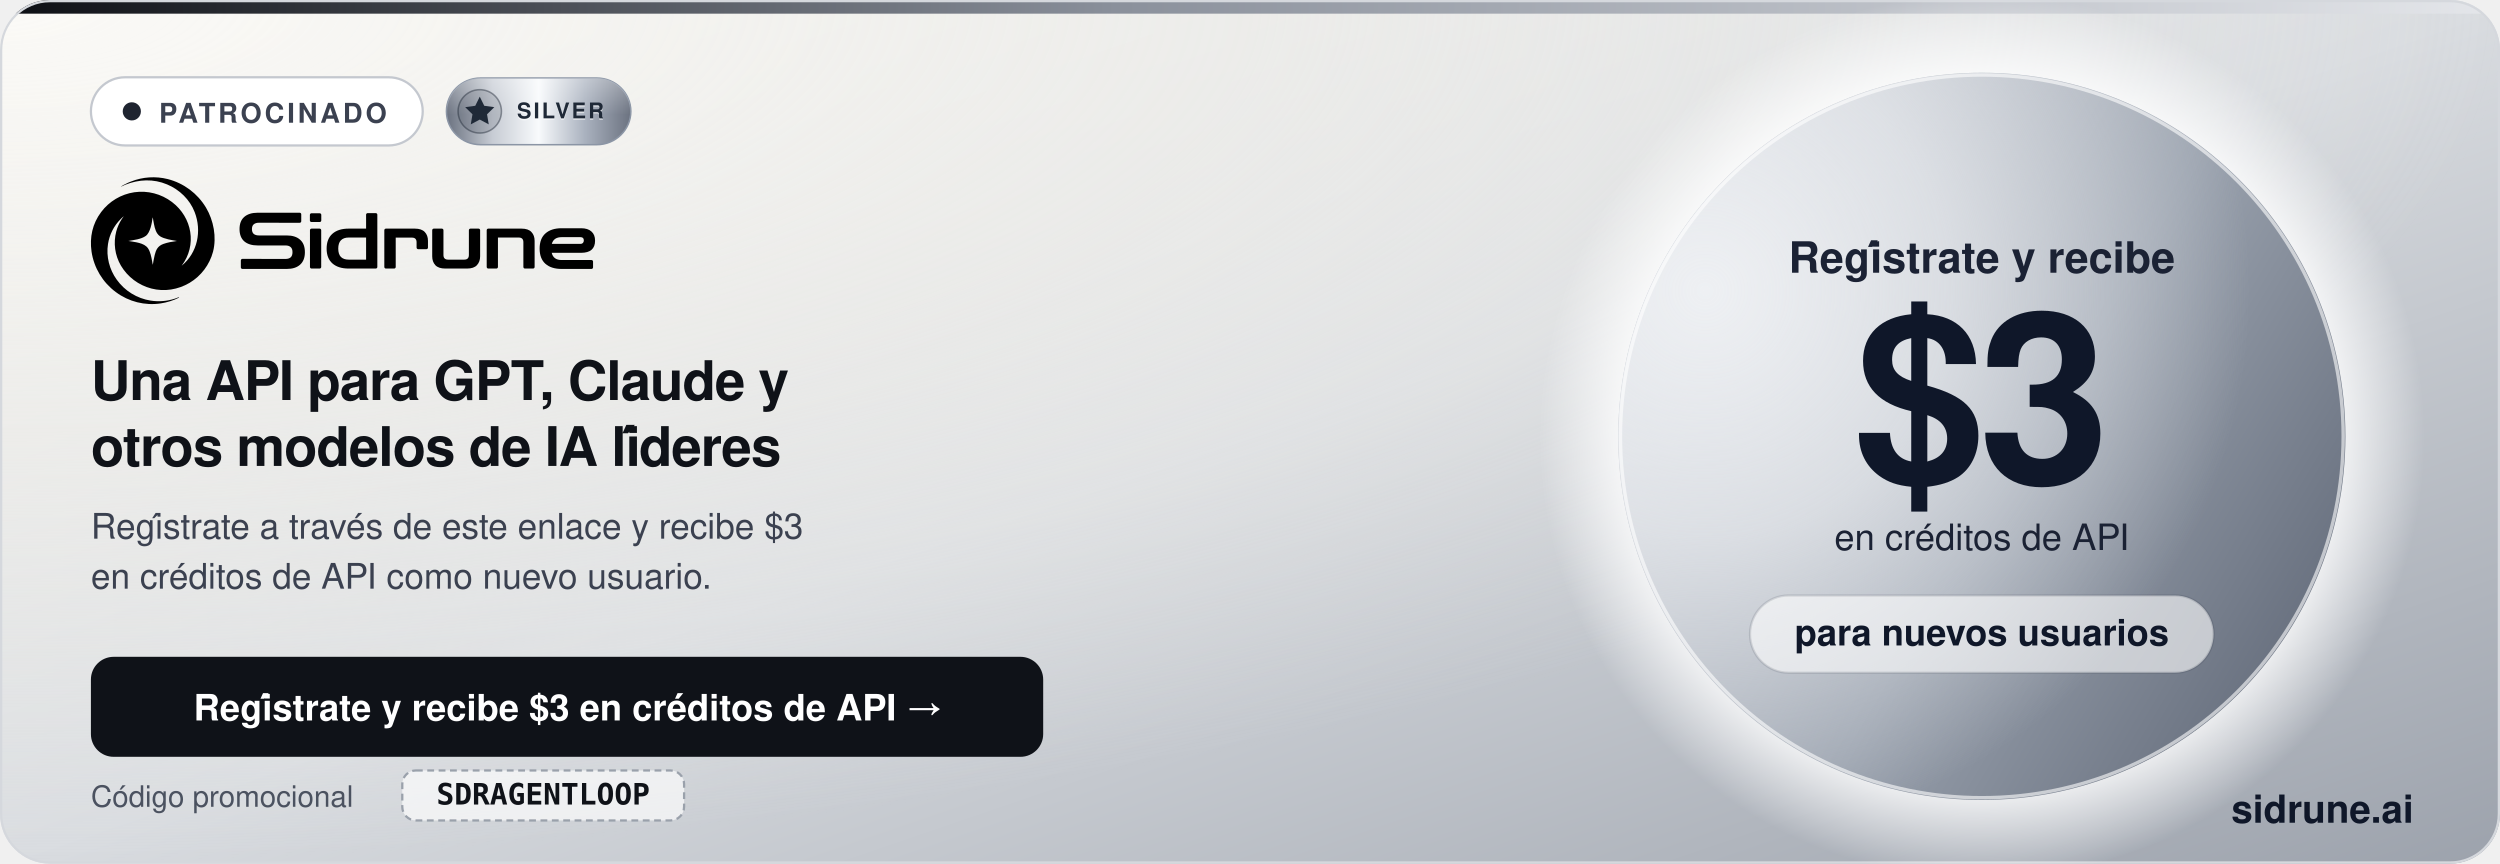
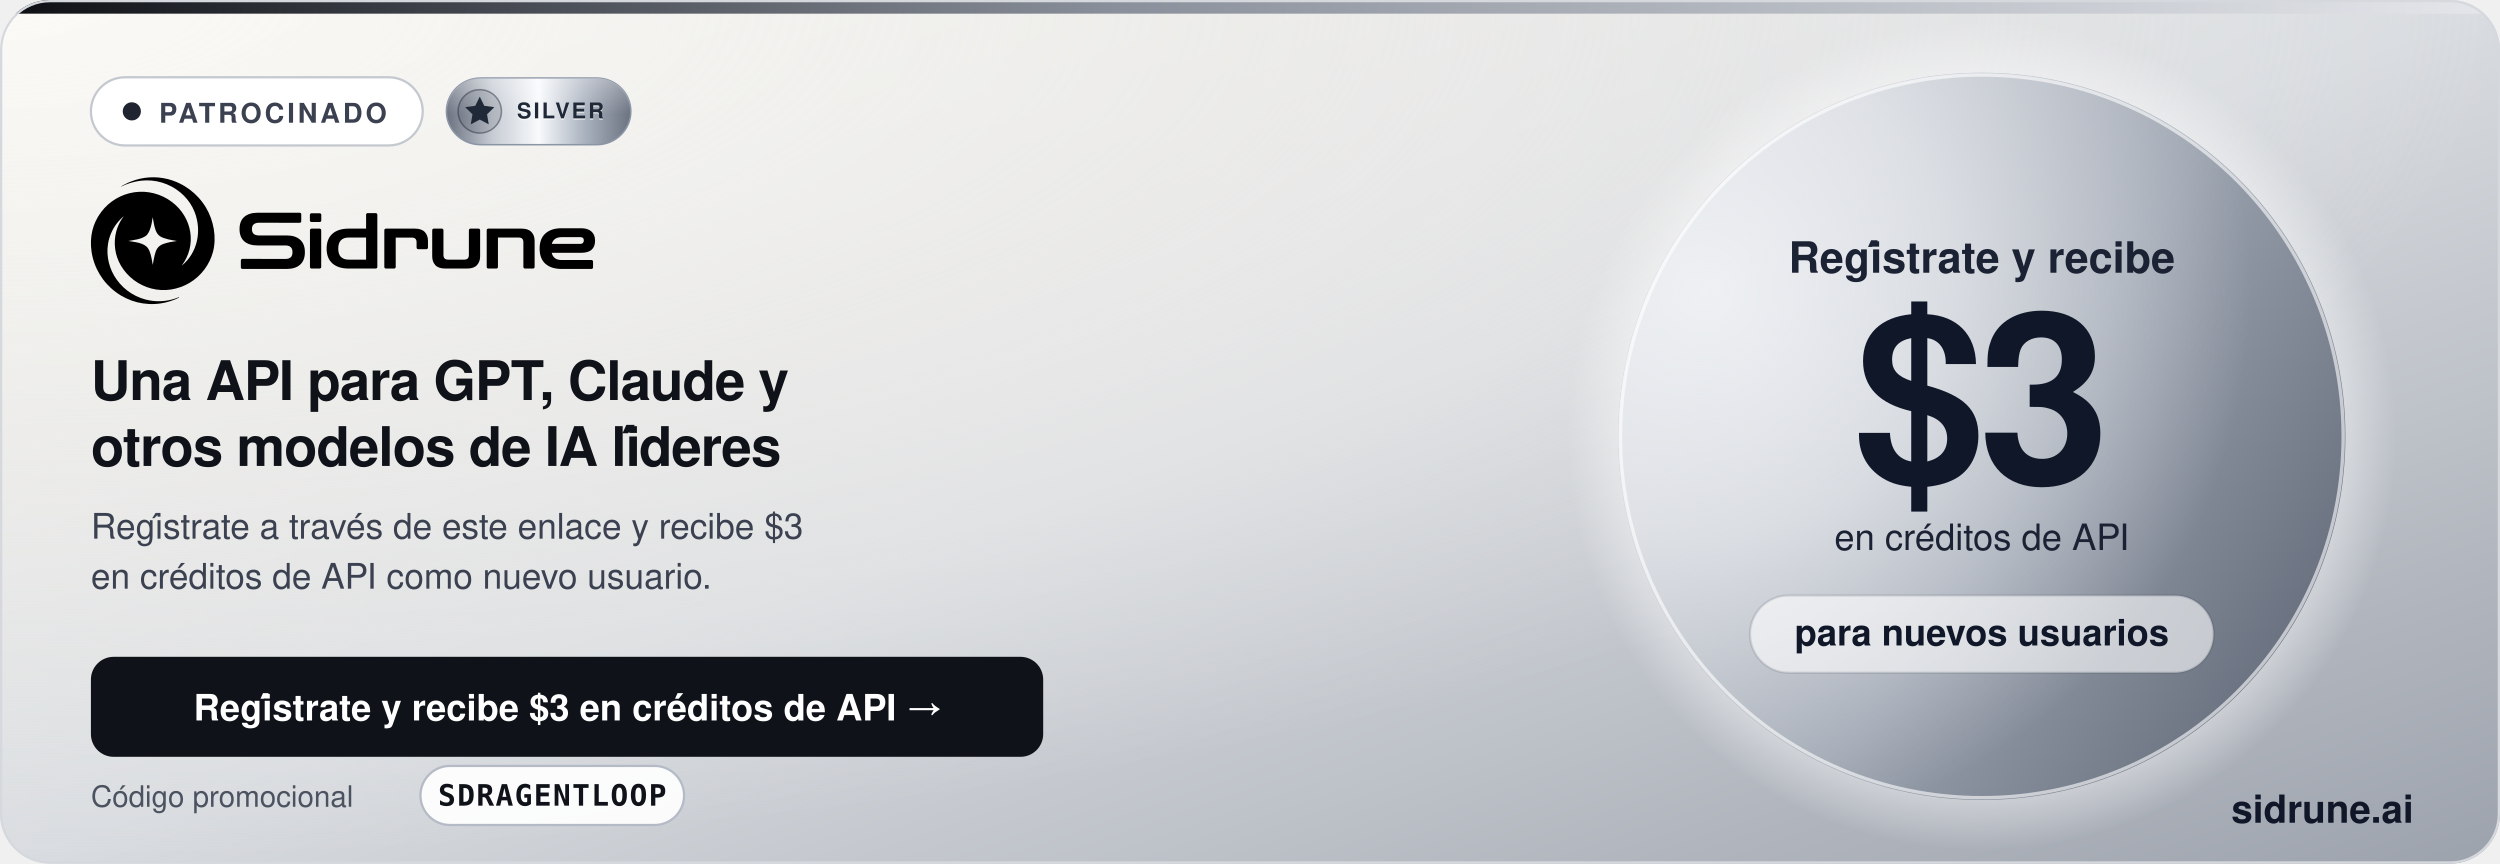
<svg xmlns="http://www.w3.org/2000/svg" width="1100" height="380" viewBox="0 0 1100 380" role="img" aria-label="Sidrune AI (Silver Sponsor): Una API para GPT, Claude y otros modelos de IA líderes. Regístrate y recibe $3 en créditos de API.">
  <defs>
    <linearGradient id="bg" x1="0" y1="0" x2="1" y2="1">
      <stop offset="0" stop-color="#f4f3ef" />
      <stop offset=".5" stop-color="#d9dce0" />
      <stop offset="1" stop-color="#9ca2ac" />
    </linearGradient>
    <radialGradient id="hl" cx="0" cy="0" r="1" gradientUnits="objectBoundingBox">
      <stop offset="0" stop-color="#fbfaf7" />
      <stop offset=".5" stop-color="#f1f0ec" stop-opacity=".6" />
      <stop offset="1" stop-color="#f1f0ec" stop-opacity="0" />
    </radialGradient>
    <linearGradient id="stripe" x1="0" y1="0" x2="1" y2="0">
      <stop offset="0" stop-color="#0b0d12" />
      <stop offset=".45" stop-color="#8b919c" />
      <stop offset="1" stop-color="#e5e7eb" />
    </linearGradient>
    <radialGradient id="orbHl" cx=".12" cy=".3" r=".75">
      <stop offset="0" stop-color="#eef0f3" />
      <stop offset=".45" stop-color="#eef0f3" stop-opacity=".7" />
      <stop offset="1" stop-color="#eef0f3" stop-opacity="0" />
    </radialGradient>
    <linearGradient id="orb" x1="0" y1=".2" x2="1" y2=".8">
      <stop offset="0" stop-color="#c9cdd4" />
      <stop offset=".55" stop-color="#9aa2ae" />
      <stop offset="1" stop-color="#626a79" />
    </linearGradient>
    <radialGradient id="orbGlow" cx=".5" cy=".5" r=".5">
-       <stop offset=".82" stop-color="#ffffff" stop-opacity=".75" />
+       <stop offset=".88" stop-color="#ffffff" stop-opacity=".35" />
      <stop offset="1" stop-color="#ffffff" stop-opacity="0" />
    </radialGradient>
    <clipPath id="card">
      <rect width="1100" height="380" rx="22" />
    </clipPath>
  </defs>
  <g clip-path="url(#card)">
    <rect width="1100" height="380" fill="url(#bg)" />
    <rect width="1100" height="380" fill="url(#hl)" />
    <rect width="1100" height="6" fill="url(#stripe)" />
    <rect x=".5" y=".5" width="1099" height="379" rx="21.5" fill="none" stroke="#d5d8dd" />
  </g>
  <rect x="40" y="34" width="146" height="30" rx="15" fill="#ffffff" stroke="#c4c8cf" />
  <circle cx="58" cy="49" r="4" fill="#1f2430" />
  <text x="70" y="54" font-family="-apple-system, BlinkMacSystemFont, 'Segoe UI', Helvetica, Arial, sans-serif" font-size="12" font-weight="700" letter-spacing="1.3" fill="#3b4150">PATROCINADO</text>
  <svg x="196" y="34" width="82" height="30" viewBox="0 0 120 44">
    <defs>
      <linearGradient id="bm" x1="0" y1="0" x2="1" y2="0">
        <stop offset="0.00" stop-color="#6b7280" />
        <stop offset="0.25" stop-color="#c7ccd4" />
        <stop offset="0.50" stop-color="#f8fafc" />
        <stop offset="0.75" stop-color="#aab2bf" />
        <stop offset="1.00" stop-color="#6b7280" />
      </linearGradient>
      <linearGradient id="bs" x1="0" y1="0" x2="0" y2="1">
        <stop offset="0" stop-color="#fff" stop-opacity=".32" />
        <stop offset=".55" stop-color="#fff" stop-opacity="0" />
      </linearGradient>
    </defs>
    <rect x=".5" y=".5" width="119" height="43" rx="22" fill="url(#bm)" stroke="#8b95a5" />
    <rect x=".5" y=".5" width="119" height="43" rx="22" fill="url(#bs)" />
    <circle cx="22" cy="22" r="14" fill="#1f2937" fill-opacity=".14" stroke="#1f2937" stroke-opacity=".45" />
    <path d="M22 12.5l2.9 5.9 6.5.9-4.7 4.6 1.1 6.5L22 27.3l-5.8 3.1 1.1-6.5-4.7-4.6 6.5-.9z" fill="#1f2937" />
    <text x="46" y="27.5" text-anchor="start" font-family="-apple-system, BlinkMacSystemFont, 'Segoe UI', Helvetica, Arial, sans-serif" font-size="14" font-weight="800" letter-spacing="1.4" fill="#ffffff" fill-opacity=".55">SILVER</text>
    <text x="46" y="26.5" text-anchor="start" font-family="-apple-system, BlinkMacSystemFont, 'Segoe UI', Helvetica, Arial, sans-serif" font-size="14" font-weight="800" letter-spacing="1.4" fill="#1f2937">SILVER</text>
  </svg>
  <svg x="40" y="78" width="222" height="56" viewBox="0 0 555 140" fill="none">
    <path d="M166.677 100.837C165.714 100.837 164.933 100.056 164.933 99.093V91.495C164.933 90.531 165.716 89.75 166.68 89.752L213.976 89.834C216.478 89.834 218.383 89.265 219.691 88.128C221.055 86.934 221.738 85.029 221.738 82.413C221.738 79.798 221.055 77.921 219.691 76.784C218.383 75.59 216.478 74.993 213.976 74.993H183.442C177.13 74.993 172.212 73.486 168.686 70.473C165.218 67.402 163.483 62.91 163.483 56.997C163.483 51.083 165.218 46.619 168.686 43.606C172.212 40.535 177.13 39 183.442 39H229.632C230.595 39 231.376 39.781 231.376 40.744V48.341C231.376 49.305 230.593 50.087 229.629 50.085L184.892 50.003C182.447 50.003 180.542 50.571 179.177 51.709C177.812 52.789 177.13 54.551 177.13 56.997C177.13 59.442 177.812 61.233 179.177 62.37C180.542 63.45 182.447 63.99 184.892 63.99H215.426C221.738 63.99 226.628 65.554 230.096 68.682C233.622 71.752 235.384 76.329 235.384 82.413C235.384 88.441 233.622 93.018 230.096 96.145C226.628 99.273 221.738 100.837 215.426 100.837H166.677Z" fill="black" />
    <path d="M242.699 100.41C241.736 100.41 240.956 99.629 240.956 98.666V58.228C240.956 57.266 241.736 56.485 242.699 56.485H251.579C252.542 56.485 253.323 57.266 253.323 58.228V98.666C253.323 99.629 252.542 100.41 251.579 100.41H242.699ZM242.614 49.235C241.651 49.235 240.87 48.454 240.87 47.491V41.341C240.87 40.378 241.651 39.597 242.614 39.597H251.665C252.628 39.597 253.408 40.378 253.408 41.341V47.491C253.408 48.454 252.628 49.235 251.665 49.235H242.614Z" fill="black" />
    <path d="M315.064 98.666C315.064 99.629 314.284 100.41 313.321 100.41H302.697V41.17C302.697 40.207 303.478 39.426 304.441 39.426H313.321C314.284 39.426 315.064 40.207 315.064 41.17V98.666ZM312.932 100.41H283.506C275.887 100.41 269.945 98.534 265.68 94.781C261.416 91.028 259.283 85.598 259.283 78.49C259.283 71.326 261.416 65.867 265.68 62.114C269.945 58.361 275.887 56.485 283.506 56.485H312.079V66.293H283.506C279.81 66.293 276.967 67.317 274.977 69.364C273.044 71.354 272.077 74.396 272.077 78.49C272.077 82.527 273.044 85.569 274.977 87.616C276.967 89.606 279.81 90.602 283.506 90.602H312.932V100.41Z" fill="black" />
    <path d="M324.496 100.41C323.533 100.41 322.753 99.629 322.753 98.666V58.228C322.753 57.266 323.533 56.485 324.496 56.485H356.358C361.304 56.485 364.944 57.736 367.275 60.238C369.606 62.683 370.772 65.924 370.772 69.961V77.344C370.772 78.306 369.991 79.087 369.028 79.087H359.978C359.015 79.087 358.234 78.306 358.234 77.344V71.496C358.234 68.085 356.528 66.379 353.116 66.379H335.29V98.666C335.29 99.629 334.51 100.41 333.547 100.41H324.496Z" fill="black" />
    <path d="M389.841 100.41C384.837 100.41 381.17 99.159 378.839 96.657C376.564 94.155 375.427 90.914 375.427 86.934V58.228C375.427 57.266 376.208 56.485 377.171 56.485H386.051C387.014 56.485 387.794 57.266 387.794 58.228V85.484C387.794 88.896 389.5 90.602 392.912 90.602H410.652C414.064 90.602 415.77 88.896 415.77 85.484V58.228C415.77 57.266 416.551 56.485 417.514 56.485H426.394C427.357 56.485 428.137 57.266 428.137 58.228V86.934C428.137 90.914 426.972 94.155 424.64 96.657C422.366 99.159 418.727 100.41 413.723 100.41H389.841Z" fill="black" />
    <path d="M437.111 100.41C436.148 100.41 435.368 99.629 435.368 98.666V58.228C435.368 57.266 436.148 56.485 437.111 56.485H473.664C478.668 56.485 482.307 57.736 484.581 60.238C486.913 62.683 488.078 65.924 488.078 69.961V98.666C488.078 99.629 487.298 100.41 486.335 100.41H477.455C476.492 100.41 475.711 99.629 475.711 98.666V71.411C475.711 67.999 474.005 66.293 470.593 66.293H447.735V98.666C447.735 99.629 446.954 100.41 445.991 100.41H437.111Z" fill="black" />
    <path d="M517.816 100.837C510.196 100.837 504.254 98.96 499.99 95.207C495.725 91.398 493.593 85.825 493.593 78.49C493.593 71.098 495.725 65.526 499.99 61.773C504.254 57.963 510.196 56.058 517.816 56.058H539.139C544.142 56.058 547.952 57.252 550.568 59.641C553.24 61.972 554.576 65.327 554.576 69.705C554.576 78.632 549.431 83.096 539.139 83.096H506.898C508.092 88.384 511.732 91.028 517.816 91.028H550.615C551.578 91.028 552.359 91.809 552.359 92.772V99.093C552.359 100.056 551.578 100.837 550.615 100.837H517.816ZM517.816 65.867C511.959 65.867 508.348 68.34 506.984 73.287H538.542C539.679 73.287 540.56 72.946 541.186 72.264C541.868 71.582 542.209 70.643 542.209 69.449C542.209 67.061 540.987 65.867 538.542 65.867H517.816Z" fill="black" />
    <path d="M44.235 4.62C57.028 -0.439 71.083 -1.37 84.431 1.959C102.102 6.455 117.272 17.769 126.62 33.424C134.978 47.528 138.457 65.863 134.342 81.855C130.526 96.213 121.258 108.516 108.509 116.146C95.806 123.62 80.882 126.1 66.54 122.379C52.503 118.74 40.467 109.71 33.048 97.25C26.378 85.884 24.518 72.327 27.88 59.584C29.178 54.732 31.242 50.118 33.993 45.916C34.731 44.782 35.467 43.866 36.214 42.792C35.207 43.522 33.599 45.121 32.666 46.041C25.255 53.469 20.397 63.061 18.795 73.431C16.612 87.065 20.342 101.499 28.415 112.644C37.254 124.995 50.679 133.285 65.682 135.653C74.662 137.077 83.854 136.328 92.486 133.47C93.365 133.172 95.763 132.362 96.456 131.989C96.933 132.112 96.806 132.004 97.019 132.348C91.26 135.385 83.354 137.791 76.921 138.736C59.442 141.385 41.63 136.914 27.473 126.325C12.951 115.619 3.306 99.556 0.684 81.705C-1.565 66.004 1.674 51.04 11.267 38.264C20.077 26.48 33.185 18.653 47.737 16.483C62.406 14.368 77.311 18.219 89.12 27.175C111.458 44.057 116.927 74.736 99.793 97.321C117.364 83.149 122.142 59.018 114.144 38.348C108.756 24.424 97.499 13.624 83.816 7.87C68.723 1.524 52.871 2.234 37.835 8.202C36.673 8.834 34.601 9.749 33.371 10.282L33.203 10.144C34.126 9.347 36.995 7.82 37.875 7.471C39.544 6.475 42.38 5.353 44.235 4.62ZM67.894 44.065C67.176 49.953 65.386 60.824 60.353 64.501C55.298 68.195 47.264 68.949 41.227 70.067C48.218 71.333 58.62 71.916 62.842 78.202C65.392 81.998 66.472 87.689 67.296 92.138C67.441 92.918 67.81 95.783 68.014 96.31C68.294 95.761 68.704 92.575 68.847 91.769C69.222 89.679 69.659 87.602 70.16 85.539C71.579 79.728 73.544 75.638 79.586 73.379C83.966 71.742 89.967 70.69 94.641 70.088C89.253 69.155 80.571 67.888 76.079 64.905C74.935 64.147 73.944 63.179 73.157 62.054C70.309 58.051 69.553 52.355 68.647 47.644C68.542 47.099 68.192 44.35 67.894 44.065ZM33.197 10.339C33.114 10.359 33.17 10.352 33.028 10.311C33.061 10.274 33.101 10.236 33.147 10.194L33.197 10.339ZM33.203 10.144C33.183 10.161 33.165 10.178 33.147 10.194L33.134 10.157L33.171 10.118L33.203 10.144Z" fill="black" />
  </svg>
  <text x="40" y="176" font-family="-apple-system, BlinkMacSystemFont, 'Segoe UI', Helvetica, Arial, sans-serif" font-size="24" font-weight="800" letter-spacing="-0.4" fill="#0f1218">Una API para GPT, Claude y</text>
  <text x="40" y="205" font-family="-apple-system, BlinkMacSystemFont, 'Segoe UI', Helvetica, Arial, sans-serif" font-size="24" font-weight="800" letter-spacing="-0.4" fill="#0f1218">otros modelos de IA líderes</text>
  <text x="40" y="237" font-family="-apple-system, BlinkMacSystemFont, 'Segoe UI', Helvetica, Arial, sans-serif" font-size="15.5" fill="#3b4150">Regístrate a través de este enlace y recibe $3</text>
  <text x="40" y="259" font-family="-apple-system, BlinkMacSystemFont, 'Segoe UI', Helvetica, Arial, sans-serif" font-size="15.5" fill="#3b4150">en créditos de API como nuevo usuario.</text>
  <rect x="40" y="289" width="419" height="44" rx="10" fill="#0f1218" />
  <text x="250" y="317" text-anchor="middle" font-family="-apple-system, BlinkMacSystemFont, 'Segoe UI', Helvetica, Arial, sans-serif" font-size="16" font-weight="800" fill="#ffffff">Regístrate y recibe $3 en créditos de API →</text>
  <text x="40" y="355" font-family="-apple-system, BlinkMacSystemFont, 'Segoe UI', Helvetica, Arial, sans-serif" font-size="13" fill="#4b5260">Código promocional</text>
-   <rect x="177" y="339" width="124" height="22" rx="6" fill="#ffffff" fill-opacity=".65" stroke="#9aa1ab" stroke-dasharray="3 2" />
-   <text x="239" y="354" text-anchor="middle" font-family="'SF Mono', ui-monospace, Menlo, Consolas, monospace" font-size="13" font-weight="700" fill="#0f1218">SDRAGENTLOOP</text>
-   <circle cx="872" cy="192" r="196" fill="url(#orbGlow)" />
+   <rect x="185" y="337" width="116" height="26" rx="13" fill="#ffffff" fill-opacity=".92" stroke="#b4bbc6" stroke-width="1" />
+   <text x="243" y="354.5" text-anchor="middle" font-family="'SF Mono', ui-monospace, Menlo, Consolas, monospace" font-size="13" font-weight="800" letter-spacing=".6" fill="#0f1218">SDRAGENTLOOP</text>
+   <circle cx="872" cy="192" r="182" fill="url(#orbGlow)" />
  <circle cx="872" cy="192" r="160" fill="url(#orb)" />
  <circle cx="872" cy="192" r="160" fill="url(#orbHl)" />
  <circle cx="872" cy="192" r="159" fill="none" stroke="#ffffff" stroke-opacity=".6" stroke-width="1.5" />
  <text x="872" y="120" text-anchor="middle" font-family="-apple-system, BlinkMacSystemFont, 'Segoe UI', Helvetica, Arial, sans-serif" font-size="19.0" font-weight="600" fill="#1b2234">Regístrate y recibe</text>
  <text x="872" y="212" text-anchor="middle" font-family="-apple-system, BlinkMacSystemFont, 'Segoe UI', Helvetica, Arial, sans-serif" font-size="104" font-weight="800" letter-spacing="-3" fill="#0f1729">$3</text>
  <text x="872" y="242" text-anchor="middle" font-family="-apple-system, BlinkMacSystemFont, 'Segoe UI', Helvetica, Arial, sans-serif" font-size="16" fill="#1b2234">en créditos de API</text>
  <rect x="770" y="262" width="204" height="34" rx="17" fill="#ffffff" fill-opacity=".6" stroke="#0f1729" stroke-opacity=".12" />
  <text x="872" y="284" text-anchor="middle" font-family="-apple-system, BlinkMacSystemFont, 'Segoe UI', Helvetica, Arial, sans-serif" font-size="16" font-weight="700" fill="#0f1729">para nuevos usuarios</text>
  <text x="1062" y="362" text-anchor="end" font-family="-apple-system, BlinkMacSystemFont, 'Segoe UI', Helvetica, Arial, sans-serif" font-size="17" font-weight="800" fill="#0f1729">sidrune.ai</text>
</svg>
